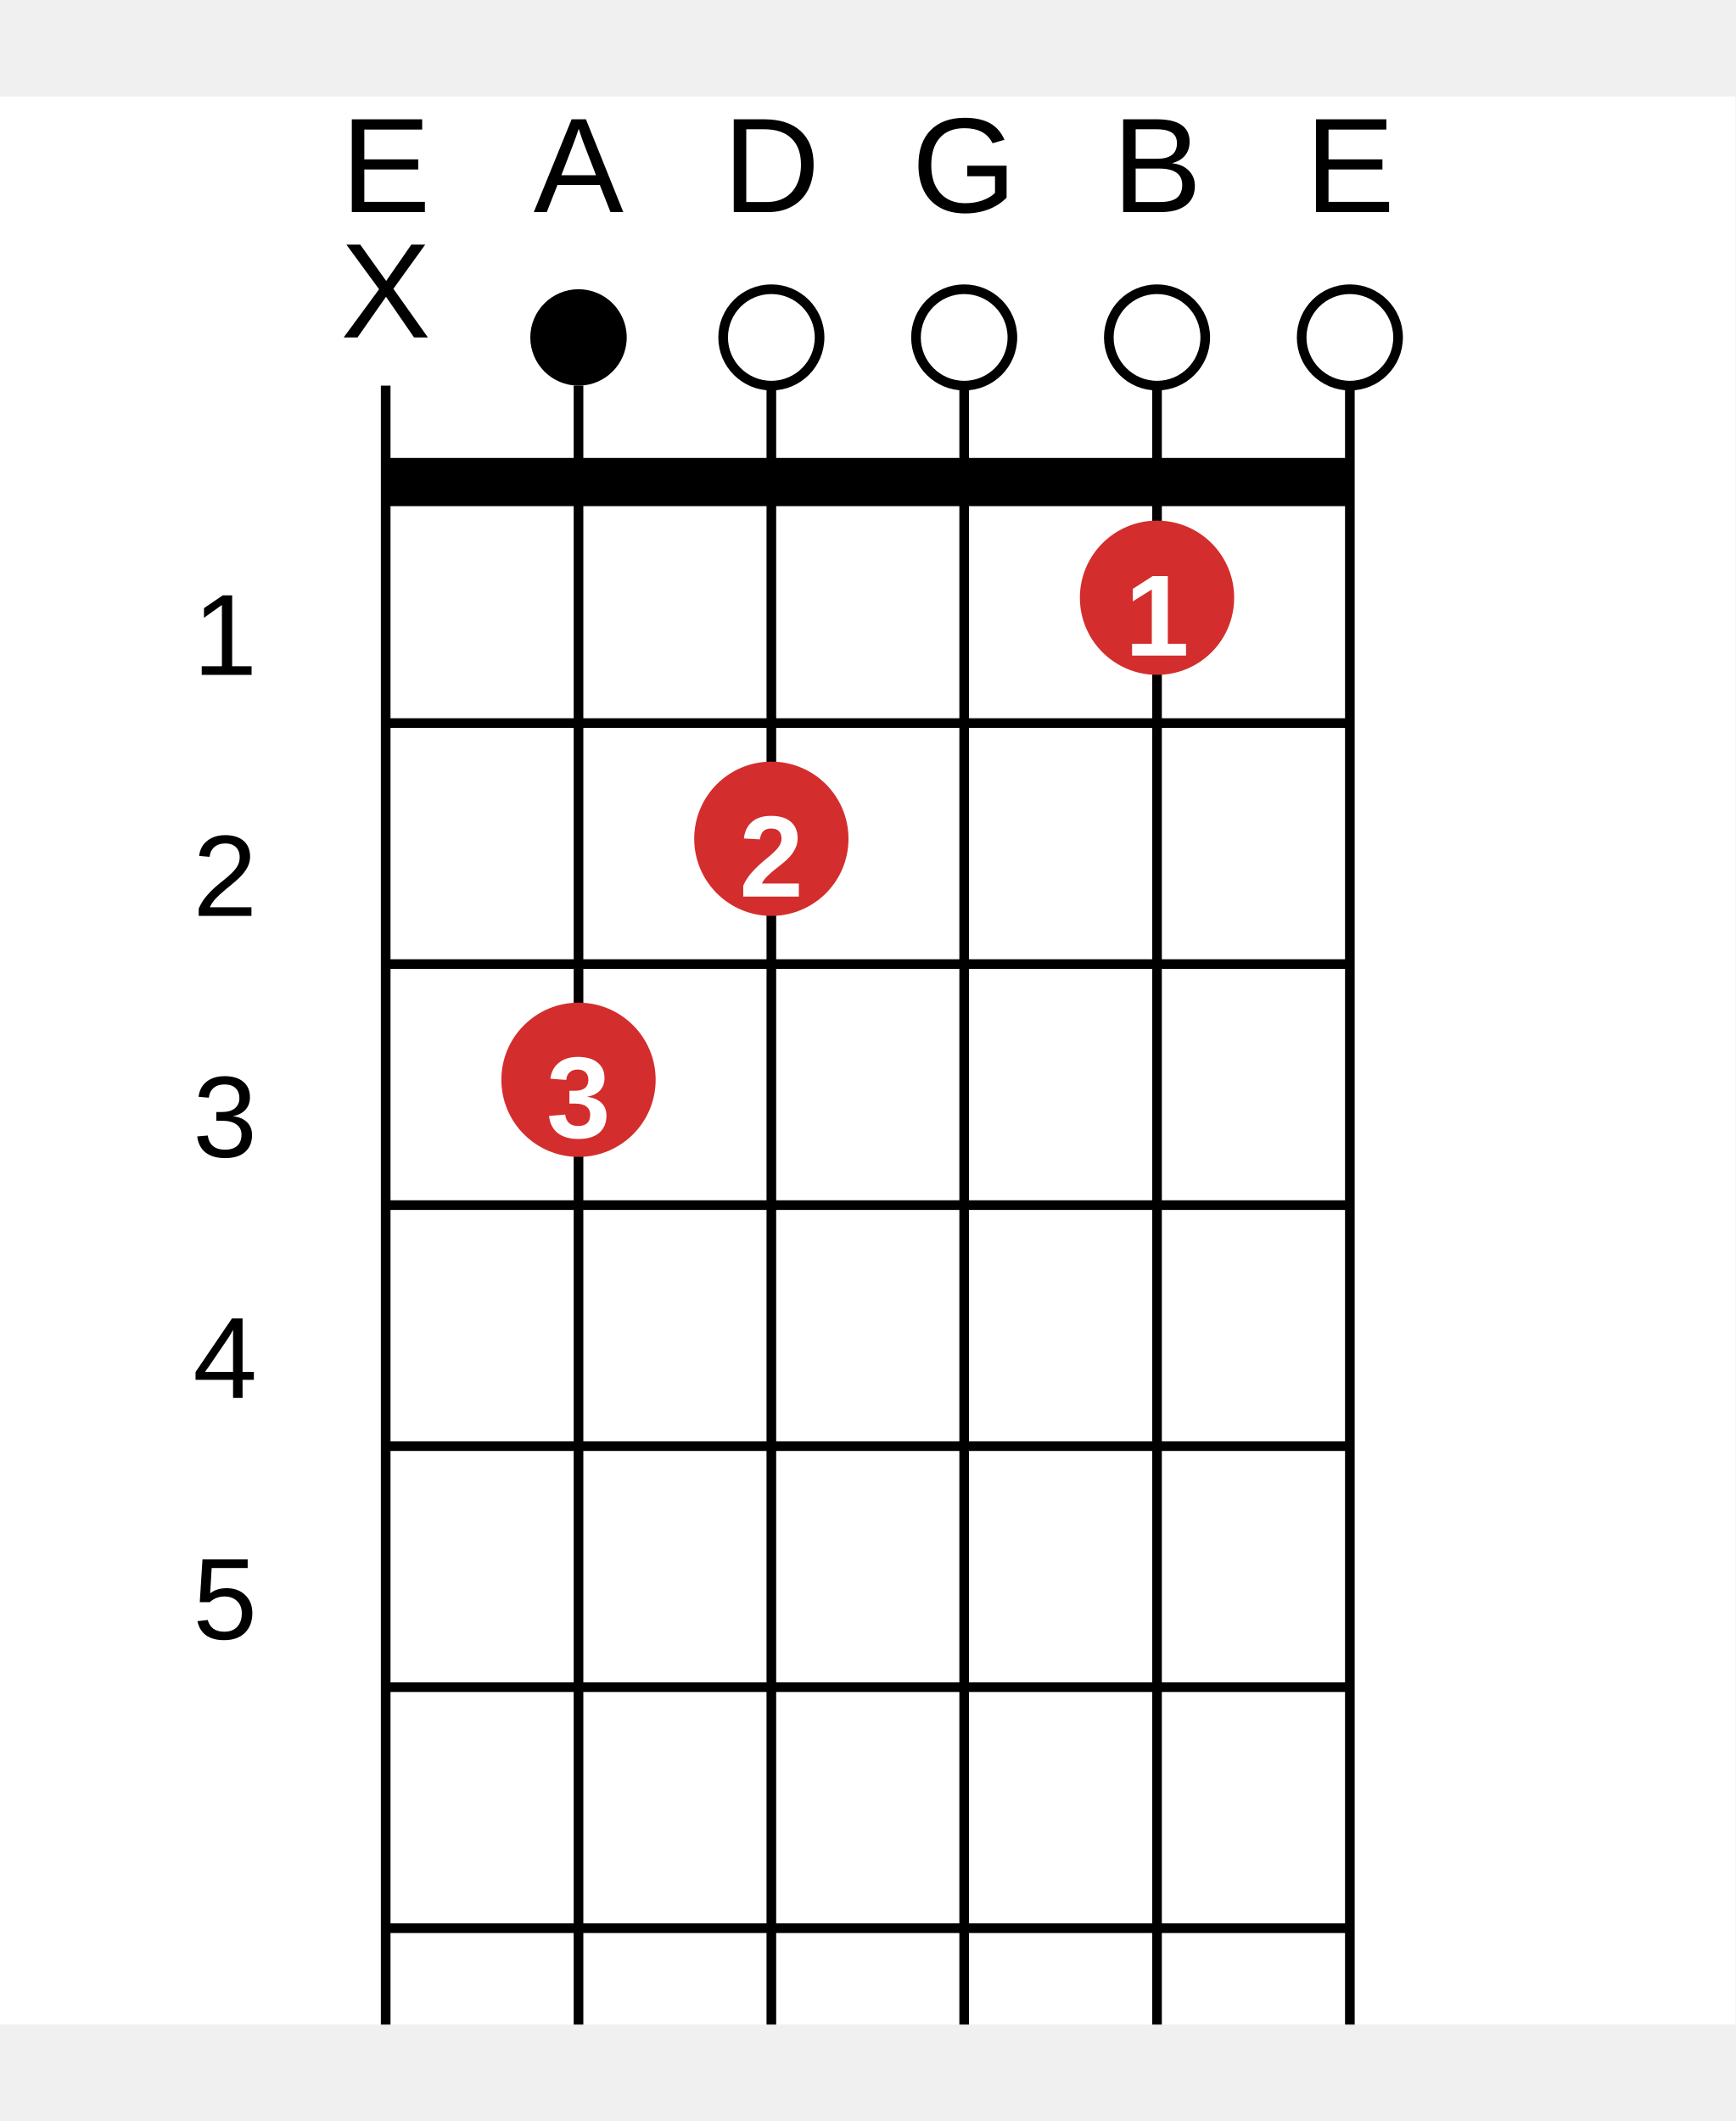
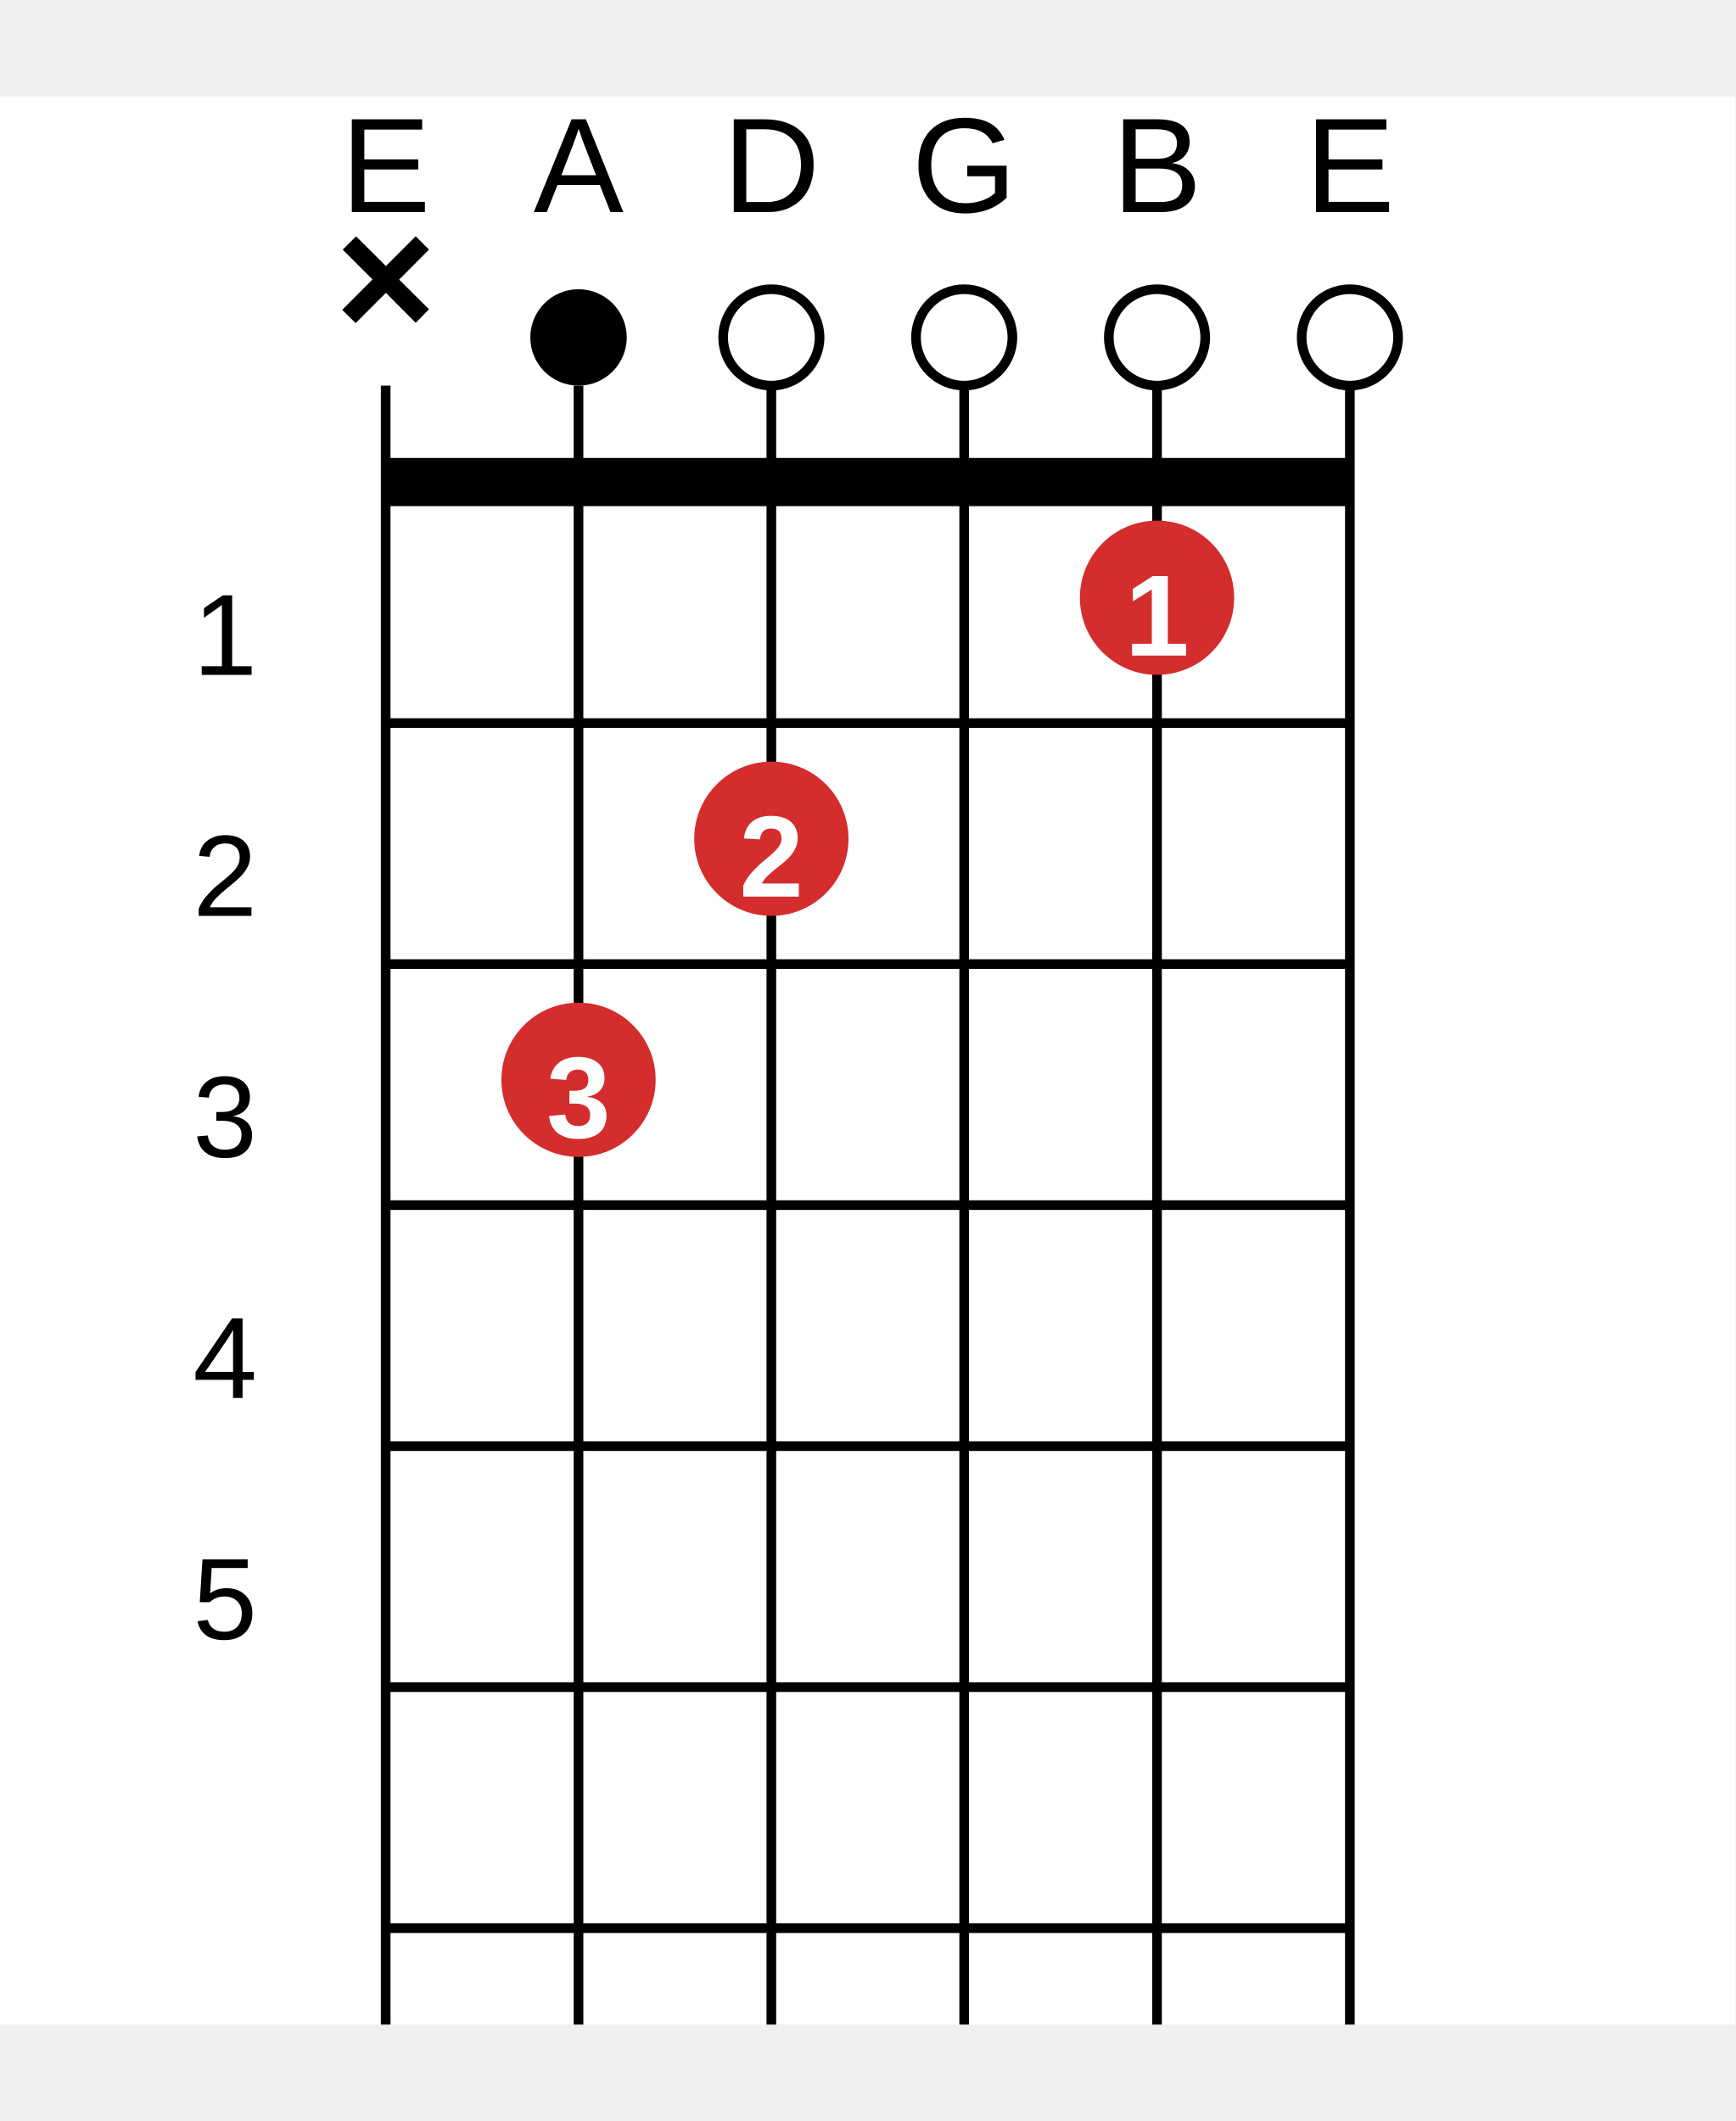
<svg xmlns="http://www.w3.org/2000/svg" width="180" height="220" viewBox="0 0 180 220" aria-label="Diagrama do acorde C corrigido">
  <g transform="translate(0, 10)">
    <rect width="180" height="200" fill="#ffffff" />
    <text x="40" y="12" font-size="14" font-family="Arial" fill="#000" text-anchor="middle">E</text>
    <text x="60" y="12" font-size="14" font-family="Arial" fill="#000" text-anchor="middle">A</text>
    <text x="80" y="12" font-size="14" font-family="Arial" fill="#000" text-anchor="middle">D</text>
    <text x="100" y="12" font-size="14" font-family="Arial" fill="#000" text-anchor="middle">G</text>
    <text x="120" y="12" font-size="14" font-family="Arial" fill="#000" text-anchor="middle">B</text>
    <text x="140" y="12" font-size="14" font-family="Arial" fill="#000" text-anchor="middle">E</text>
    <line x1="40" y1="30" x2="40" y2="200" stroke="#000" stroke-width="1" />
    <line x1="60" y1="30" x2="60" y2="200" stroke="#000" stroke-width="1" />
    <line x1="80" y1="30" x2="80" y2="200" stroke="#000" stroke-width="1" />
    <line x1="100" y1="30" x2="100" y2="200" stroke="#000" stroke-width="1" />
    <line x1="120" y1="30" x2="120" y2="200" stroke="#000" stroke-width="1" />
    <line x1="140" y1="30" x2="140" y2="200" stroke="#000" stroke-width="1" />
    <line x1="40" y1="40" x2="140" y2="40" stroke="#000" stroke-width="5" />
    <line x1="40" y1="65" x2="140" y2="65" stroke="#000" stroke-width="1" />
    <line x1="40" y1="90" x2="140" y2="90" stroke="#000" stroke-width="1" />
    <line x1="40" y1="115" x2="140" y2="115" stroke="#000" stroke-width="1" />
    <line x1="40" y1="140" x2="140" y2="140" stroke="#000" stroke-width="1" />
    <line x1="40" y1="165" x2="140" y2="165" stroke="#000" stroke-width="1" />
    <line x1="40" y1="190" x2="140" y2="190" stroke="#000" stroke-width="1" />
    <text x="20" y="60" font-size="12" font-family="Arial" fill="#000">1</text>
    <text x="20" y="85" font-size="12" font-family="Arial" fill="#000">2</text>
    <text x="20" y="110" font-size="12" font-family="Arial" fill="#000">3</text>
    <text x="20" y="135" font-size="12" font-family="Arial" fill="#000">4</text>
    <text x="20" y="160" font-size="12" font-family="Arial" fill="#000">5</text>
-     <text x="40" y="25" font-size="14" font-family="Arial" fill="#000" text-anchor="middle">X</text>
+     <text x="40" y="25" font-size="18" font-family="Arial" fill="#000" text-anchor="middle" font-weight="bold">×</text>
    <circle cx="60" cy="25" r="5" fill="#000" />
    <circle cx="80" cy="25" r="5" fill="white" stroke="#000" stroke-width="1" />
    <circle cx="100" cy="25" r="5" fill="white" stroke="#000" stroke-width="1" />
    <circle cx="120" cy="25" r="5" fill="white" stroke="#000" stroke-width="1" />
    <circle cx="140" cy="25" r="5" fill="white" stroke="#000" stroke-width="1" />
    <circle cx="60" cy="102" r="8" fill="#D42D2D" />
    <text x="60" y="108" font-size="12" font-family="Arial" fill="#fff" text-anchor="middle" font-weight="bold">3</text>
    <circle cx="80" cy="77" r="8" fill="#D42D2D" />
    <text x="80" y="83" font-size="12" font-family="Arial" fill="#fff" text-anchor="middle" font-weight="bold">2</text>
    <circle cx="120" cy="52" r="8" fill="#D42D2D" />
    <text x="120" y="58" font-size="12" font-family="Arial" fill="#fff" text-anchor="middle" font-weight="bold">1</text>
  </g>
</svg>
